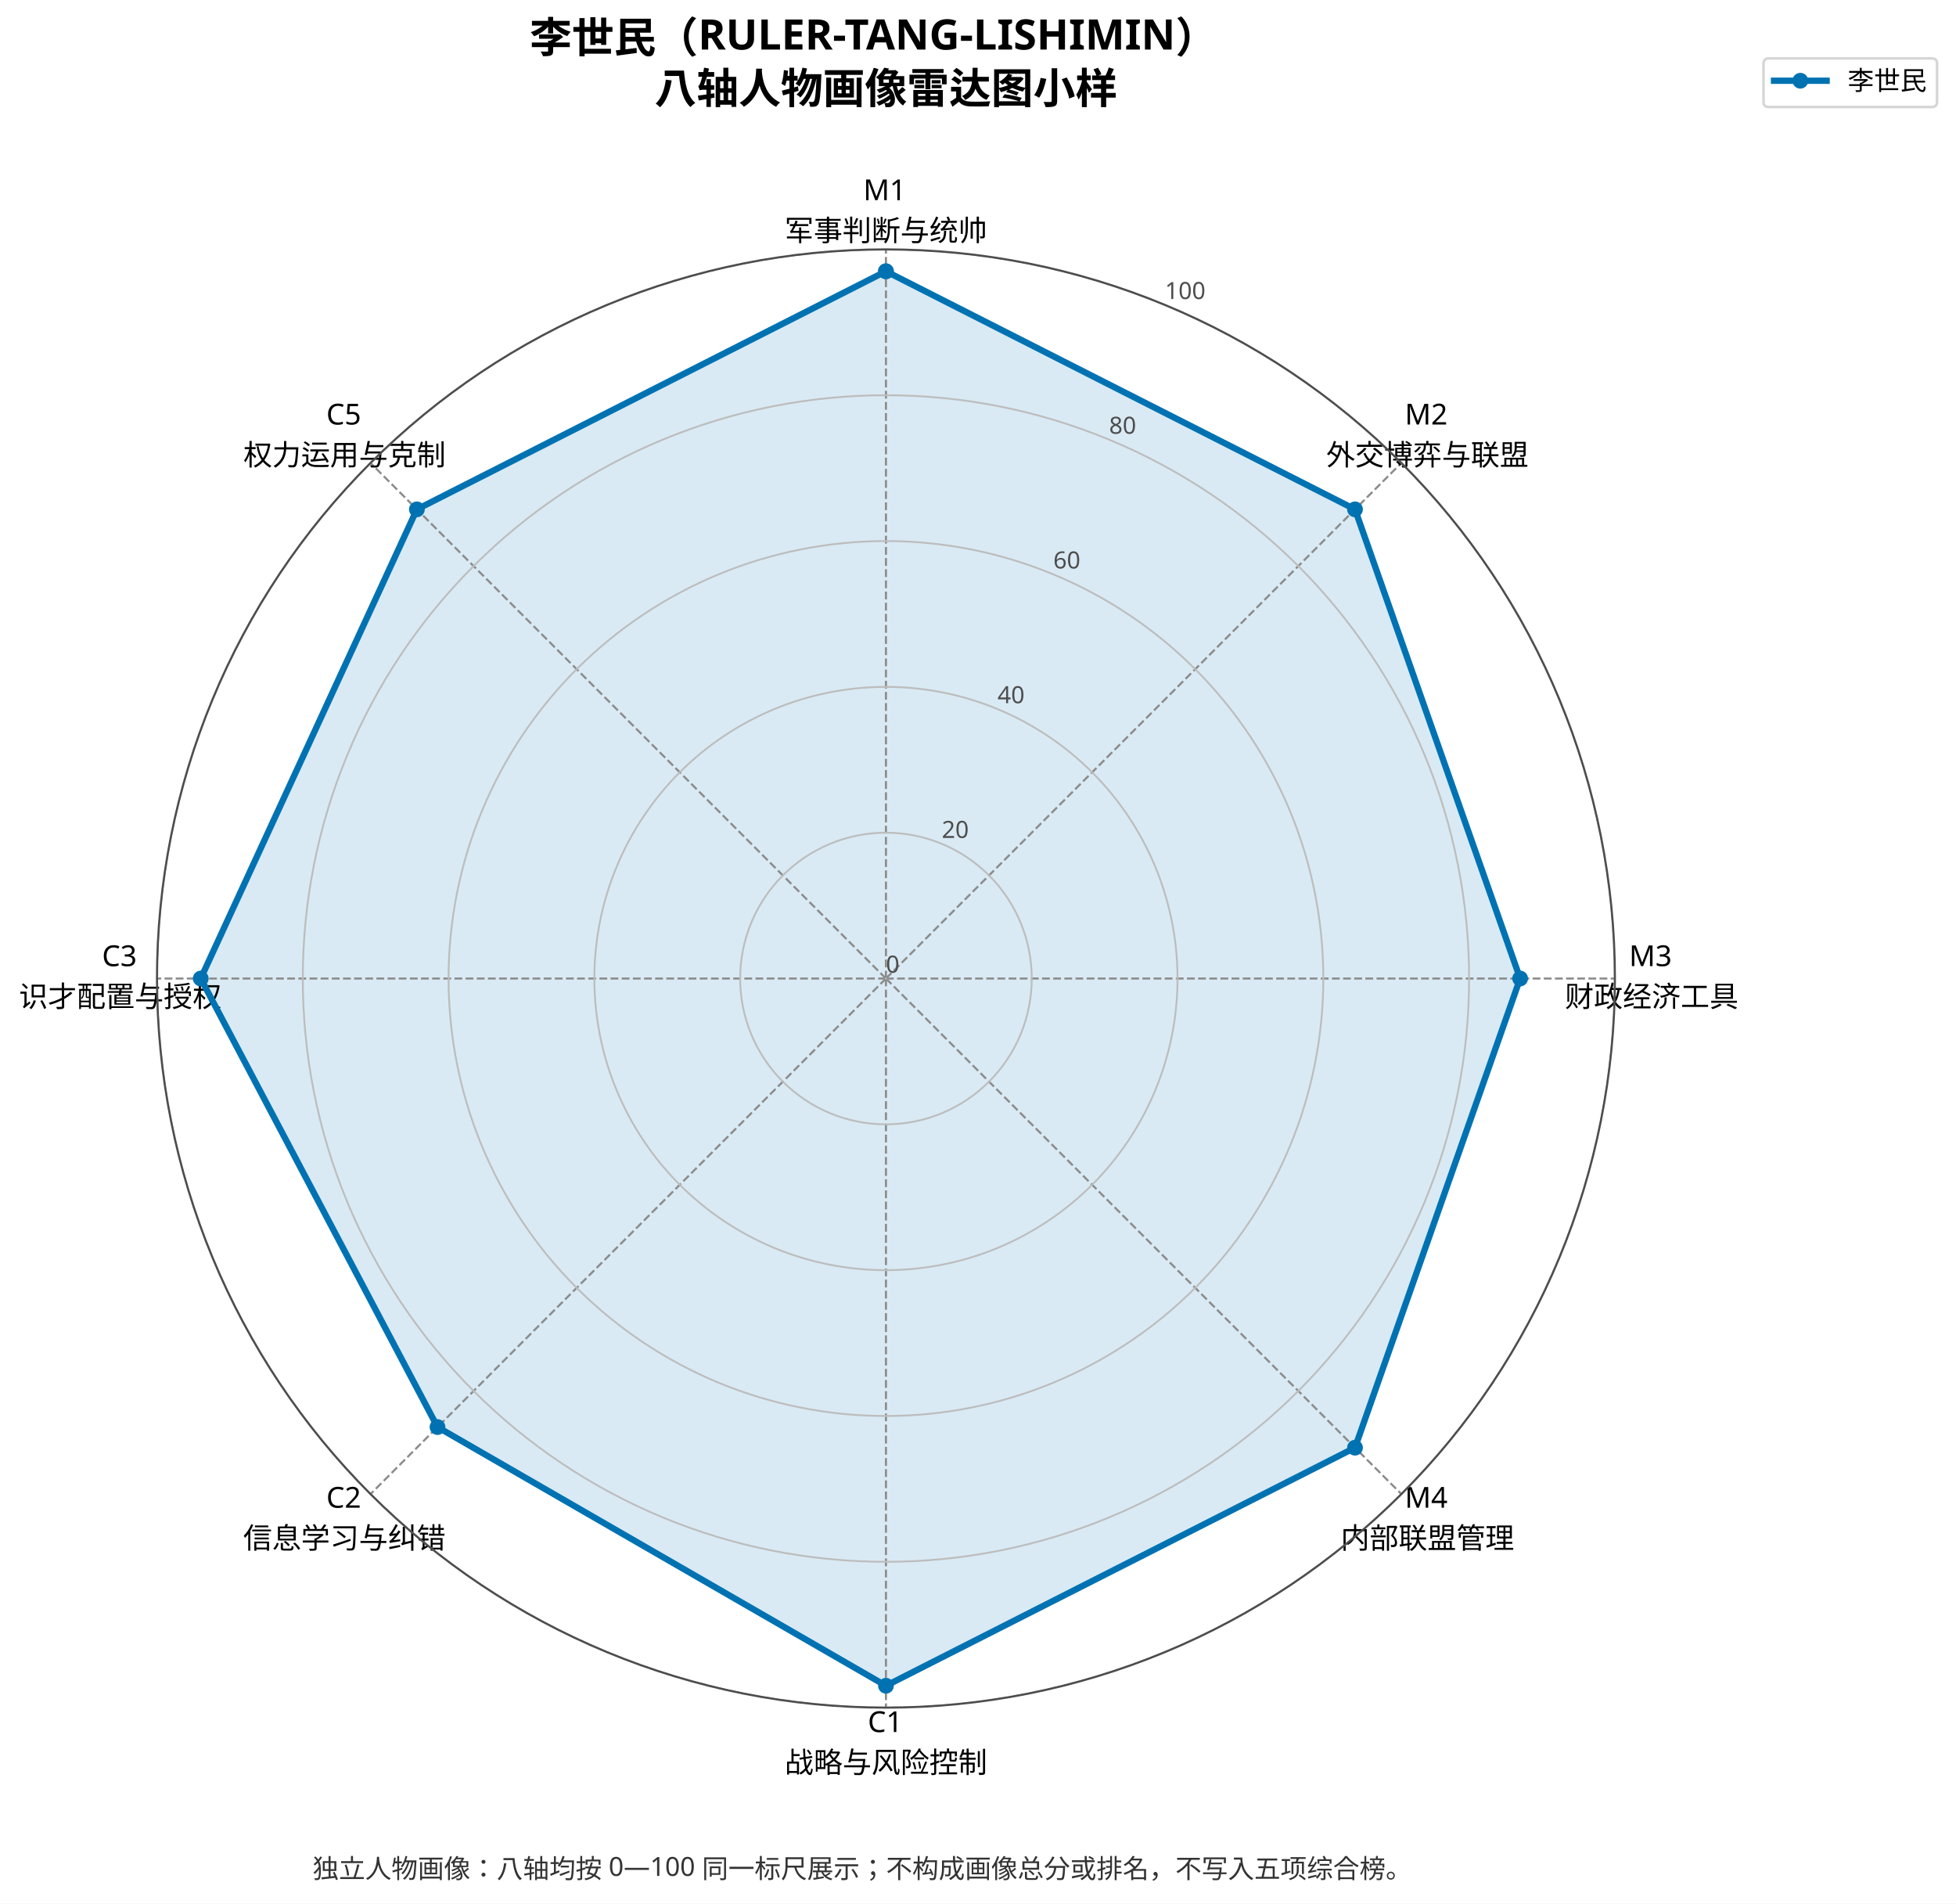
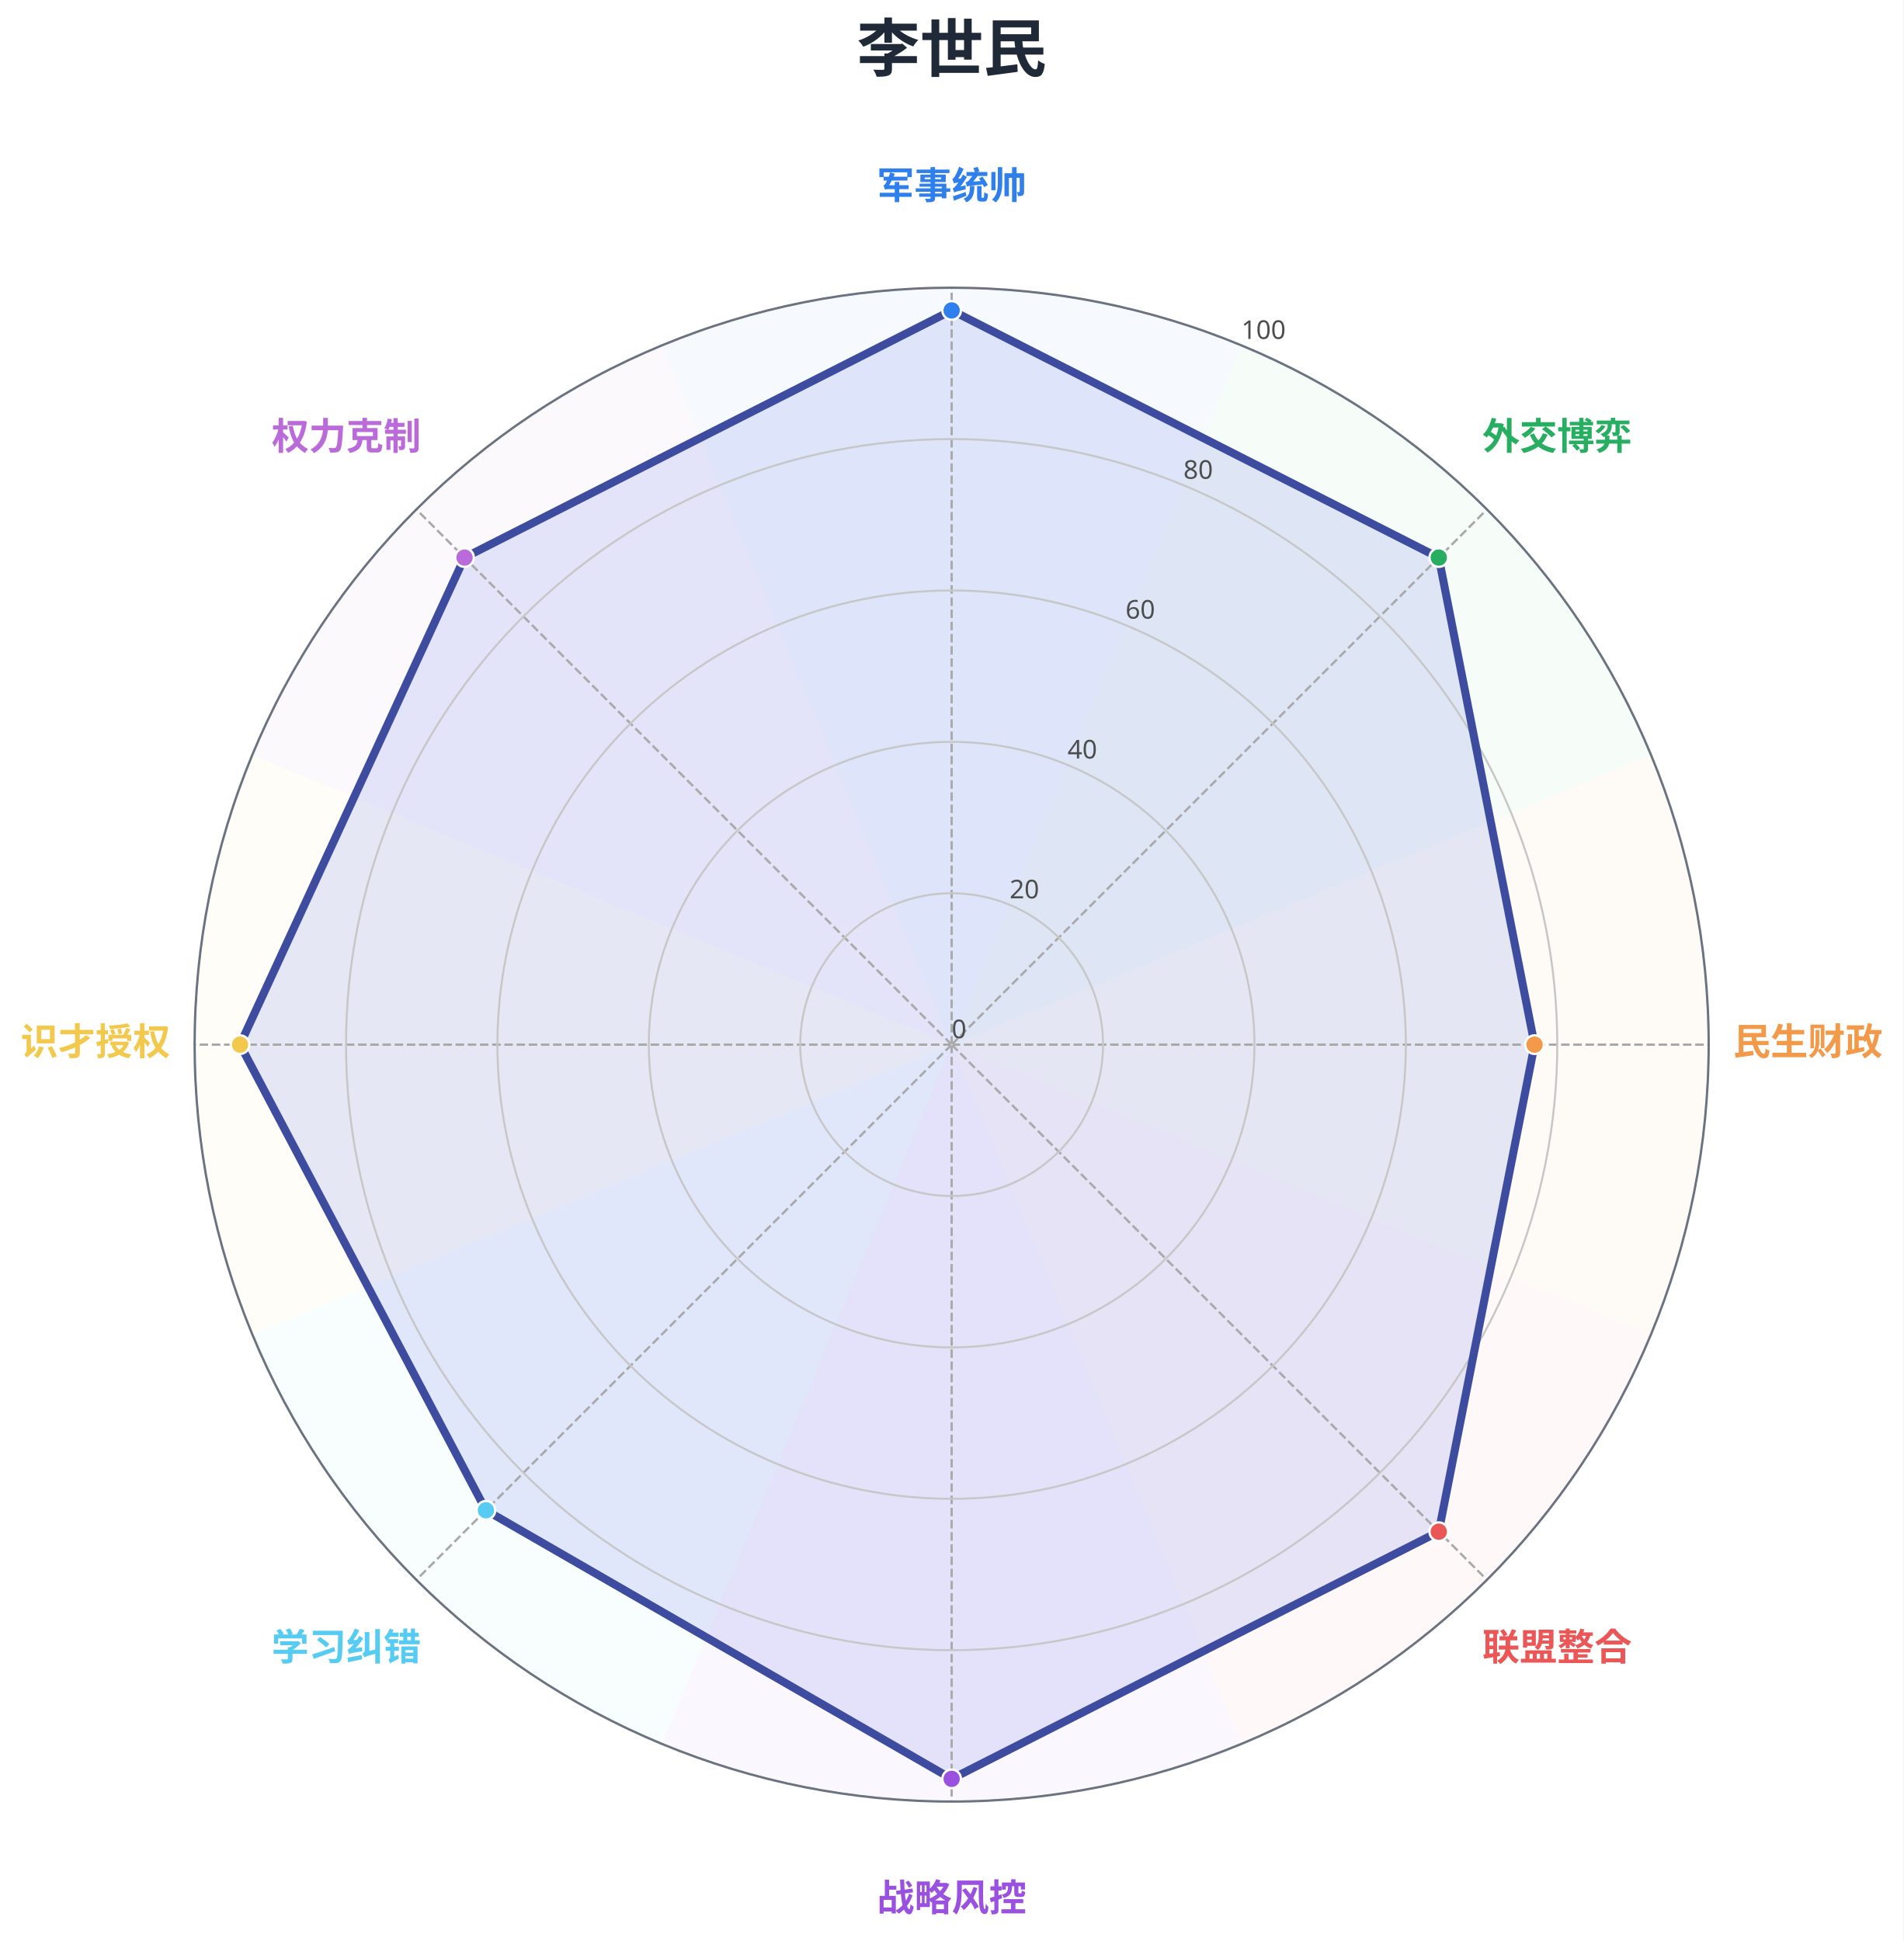
- <svg xmlns="http://www.w3.org/2000/svg" xmlns:xlink="http://www.w3.org/1999/xlink" width="743.812pt" height="723.708pt" viewBox="0 0 743.812 723.708" version="1.1">
+ <svg xmlns="http://www.w3.org/2000/svg" xmlns:xlink="http://www.w3.org/1999/xlink" width="662.08pt" height="675.29pt" viewBox="0 0 662.08 675.29" version="1.1">
  <defs>
    <style type="text/css">*{stroke-linejoin: round; stroke-linecap: butt}</style>
  </defs>
  <g id="figure_1">
    <g id="patch_1">
-       <path d="M 0 723.708  L 743.812 723.708  L 743.812 -0  L 0 -0  z " style="fill: #ffffff" />
+       <path d="M 0 675.29 L 662.08 675.29 L 662.08 -0 L 0 -0 z " style="fill: #ffffff" />
    </g>
    <g id="axes_1">
      <g id="patch_2">
-         <path d="M 614.1 372.022  C 614.1 335.62 606.93 299.572 592.999 265.942  C 579.069 232.311 558.65 201.751 532.91 176.012  C 507.17 150.272 476.611 129.852 442.98 115.922  C 409.349 101.992 373.302 94.822 336.9 94.822  C 300.498 94.822 264.451 101.992 230.82 115.922  C 197.189 129.852 166.63 150.272 140.89 176.012  C 115.15 201.751 94.731 232.311 80.801 265.942  C 66.87 299.572 59.7 335.62 59.7 372.022  C 59.7 408.423 66.87 444.471 80.801 478.101  C 94.731 511.732 115.15 542.292 140.89 568.032  C 166.63 593.771 197.189 614.191 230.82 628.121  C 264.451 642.051 300.498 649.222 336.9 649.222  C 373.302 649.222 409.349 642.051 442.98 628.121  C 476.611 614.191 507.17 593.771 532.91 568.032  C 558.65 542.292 579.069 511.732 592.999 478.101  C 606.93 444.471 614.1 408.423 614.1 372.022  M 336.9 372.022  C 336.9 372.022 336.9 372.022 336.9 372.022  C 336.9 372.022 336.9 372.022 336.9 372.022  C 336.9 372.022 336.9 372.022 336.9 372.022  C 336.9 372.022 336.9 372.022 336.9 372.022  C 336.9 372.022 336.9 372.022 336.9 372.022  C 336.9 372.022 336.9 372.022 336.9 372.022  C 336.9 372.022 336.9 372.022 336.9 372.022  C 336.9 372.022 336.9 372.022 336.9 372.022  C 336.9 372.022 336.9 372.022 336.9 372.022  C 336.9 372.022 336.9 372.022 336.9 372.022  C 336.9 372.022 336.9 372.022 336.9 372.022  C 336.9 372.022 336.9 372.022 336.9 372.022  C 336.9 372.022 336.9 372.022 336.9 372.022  C 336.9 372.022 336.9 372.022 336.9 372.022  C 336.9 372.022 336.9 372.022 336.9 372.022  C 336.9 372.022 336.9 372.022 336.9 372.022  z " style="fill: #ffffff" />
+         <path d="M 594.38 363.438 C 594.38 328.857 587.568 294.611 574.334 262.662 C 561.101 230.713 541.702 201.681 517.25 177.229 C 492.797 152.776 463.765 133.377 431.816 120.144 C 399.867 106.91 365.621 100.098 331.04 100.098 C 296.459 100.098 262.213 106.91 230.264 120.144 C 198.315 133.377 169.283 152.776 144.831 177.229 C 120.378 201.681 100.979 230.713 87.746 262.662 C 74.512 294.611 67.7 328.857 67.7 363.438 C 67.7 398.02 74.512 432.265 87.746 464.214 C 100.979 496.163 120.378 525.195 144.831 549.648 C 169.283 574.1 198.315 593.499 230.264 606.732 C 262.213 619.966 296.459 626.778 331.04 626.778 C 365.621 626.778 399.867 619.966 431.816 606.732 C 463.765 593.499 492.797 574.1 517.25 549.648 C 541.702 525.195 561.101 496.163 574.334 464.214 C 587.568 432.265 594.38 398.02 594.38 363.438 M 331.04 363.438 C 331.04 363.438 331.04 363.438 331.04 363.438 C 331.04 363.438 331.04 363.438 331.04 363.438 C 331.04 363.438 331.04 363.438 331.04 363.438 C 331.04 363.438 331.04 363.438 331.04 363.438 C 331.04 363.438 331.04 363.438 331.04 363.438 C 331.04 363.438 331.04 363.438 331.04 363.438 C 331.04 363.438 331.04 363.438 331.04 363.438 C 331.04 363.438 331.04 363.438 331.04 363.438 C 331.04 363.438 331.04 363.438 331.04 363.438 C 331.04 363.438 331.04 363.438 331.04 363.438 C 331.04 363.438 331.04 363.438 331.04 363.438 C 331.04 363.438 331.04 363.438 331.04 363.438 C 331.04 363.438 331.04 363.438 331.04 363.438 C 331.04 363.438 331.04 363.438 331.04 363.438 C 331.04 363.438 331.04 363.438 331.04 363.438 C 331.04 363.438 331.04 363.438 331.04 363.438 z " style="fill: #ffffff" />
      </g>
      <g id="patch_3">
-         <path d="M 336.9 103.138  L 515.269 193.653  L 578.064 372.022  L 515.269 550.391  L 336.9 640.906  L 166.371 542.55  L 76.332 372.022  L 158.531 193.653  z " clip-path="url(#p7f5263485d)" style="fill: #0072b2; opacity: 0.15; stroke: #0072b2; stroke-linejoin: miter" />
+         <path d="M 331.04 363.438 C 331.04 363.438 331.04 363.438 331.04 363.438 C 331.04 363.438 331.04 363.438 331.04 363.438 L 431.816 120.144 C 399.867 106.91 365.621 100.098 331.04 100.098 C 296.459 100.098 262.213 106.91 230.264 120.144 z " clip-path="url(#pbadf3137ef)" style="fill: #2f80ed; opacity: 0.045" />
+       </g>
+       <g id="patch_4">
+         <path d="M 331.04 363.438 C 331.04 363.438 331.04 363.438 331.04 363.438 C 331.04 363.438 331.04 363.438 331.04 363.438 L 574.334 262.662 C 561.101 230.713 541.702 201.681 517.25 177.229 C 492.797 152.776 463.765 133.377 431.816 120.144 z " clip-path="url(#pbadf3137ef)" style="fill: #27ae60; opacity: 0.045" />
+       </g>
+       <g id="patch_5">
+         <path d="M 331.04 363.438 C 331.04 363.438 331.04 363.438 331.04 363.438 C 331.04 363.438 331.04 363.438 331.04 363.438 L 574.334 464.214 C 587.568 432.265 594.38 398.02 594.38 363.438 C 594.38 328.857 587.568 294.611 574.334 262.662 z " clip-path="url(#pbadf3137ef)" style="fill: #f2994a; opacity: 0.045" />
+       </g>
+       <g id="patch_6">
+         <path d="M 331.04 363.438 C 331.04 363.438 331.04 363.438 331.04 363.438 C 331.04 363.438 331.04 363.438 331.04 363.438 L 431.816 606.732 C 463.765 593.499 492.797 574.1 517.25 549.648 C 541.702 525.195 561.101 496.163 574.334 464.214 z " clip-path="url(#pbadf3137ef)" style="fill: #eb5757; opacity: 0.045" />
+       </g>
+       <g id="patch_7">
+         <path d="M 331.04 363.438 C 331.04 363.438 331.04 363.438 331.04 363.438 C 331.04 363.438 331.04 363.438 331.04 363.438 L 230.264 606.732 C 262.213 619.966 296.459 626.778 331.04 626.778 C 365.621 626.778 399.867 619.966 431.816 606.732 z " clip-path="url(#pbadf3137ef)" style="fill: #9b51e0; opacity: 0.045" />
+       </g>
+       <g id="patch_8">
+         <path d="M 331.04 363.438 C 331.04 363.438 331.04 363.438 331.04 363.438 C 331.04 363.438 331.04 363.438 331.04 363.438 L 87.746 464.214 C 100.979 496.163 120.378 525.195 144.831 549.648 C 169.283 574.1 198.315 593.499 230.264 606.732 z " clip-path="url(#pbadf3137ef)" style="fill: #56ccf2; opacity: 0.045" />
+       </g>
+       <g id="patch_9">
+         <path d="M 331.04 363.438 C 331.04 363.438 331.04 363.438 331.04 363.438 C 331.04 363.438 331.04 363.438 331.04 363.438 L 87.746 262.662 C 74.512 294.611 67.7 328.857 67.7 363.438 C 67.7 398.02 74.512 432.265 87.746 464.214 z " clip-path="url(#pbadf3137ef)" style="fill: #f2c94c; opacity: 0.045" />
+       </g>
+       <g id="patch_10">
+         <path d="M 331.04 363.438 C 331.04 363.438 331.04 363.438 331.04 363.438 C 331.04 363.438 331.04 363.438 331.04 363.438 L 230.264 120.144 C 198.315 133.377 169.283 152.776 144.831 177.229 C 120.378 201.681 100.979 230.713 87.746 262.662 z " clip-path="url(#pbadf3137ef)" style="fill: #bb6bd9; opacity: 0.045" />
+       </g>
+       <g id="patch_11">
+         <path d="M 331.04 107.998 L 500.491 193.987 L 533.812 363.438 L 500.491 532.889 L 331.04 618.878 L 169.038 525.44 L 83.5 363.438 L 161.589 193.987 z " clip-path="url(#pbadf3137ef)" style="fill: #5e72e4; opacity: 0.16; stroke: #5e72e4; stroke-linejoin: miter" />
      </g>
      <g id="matplotlib.axis_1">
        <g id="xtick_1">
          <g id="line2d_1">
-             <path d="M 336.9 372.022  L 336.9 94.822  " clip-path="url(#p7f5263485d)" style="fill: none; stroke-dasharray: 2.96,1.28; stroke-dashoffset: 0; stroke: #8c8c8c; stroke-width: 0.8" />
+             <path d="M 331.04 363.438 L 331.04 100.098 " clip-path="url(#pbadf3137ef)" style="fill: none; stroke-dasharray: 2.96,1.28; stroke-dashoffset: 0; stroke: #a9a9a9; stroke-width: 0.8" />
          </g>
          <g id="text_1">
-             <text style="font-size: 11px; font-family: 'Microsoft YaHei'" transform="translate(328.3011 76.10863)">M1</text>
-             <text style="font-size: 11px; font-family: 'Microsoft YaHei'" transform="translate(298.4 91.59319)">军事判断与统帅</text>
+             <text style="font-weight: 600; font-size: 13px; font-family: 'Microsoft YaHei'; text-anchor: middle; fill: #2f80ed" x="331.04" y="69.178" transform="rotate(-0 331.04 69.17812)">军事统帅</text>
          </g>
        </g>
        <g id="xtick_2">
          <g id="line2d_2">
-             <path d="M 336.9 372.022  L 532.91 176.012  " clip-path="url(#p7f5263485d)" style="fill: none; stroke-dasharray: 2.96,1.28; stroke-dashoffset: 0; stroke: #8c8c8c; stroke-width: 0.8" />
+             <path d="M 331.04 363.438 L 517.25 177.229 " clip-path="url(#pbadf3137ef)" style="fill: none; stroke-dasharray: 2.96,1.28; stroke-dashoffset: 0; stroke: #a9a9a9; stroke-width: 0.8" />
          </g>
          <g id="text_2">
-             <text style="font-size: 11px; font-family: 'Microsoft YaHei'" transform="translate(534.2106 161.3991)">M2</text>
-             <text style="font-size: 11px; font-family: 'Microsoft YaHei'" transform="translate(504.3095 176.8837)">外交博弈与联盟</text>
+             <text style="font-weight: 600; font-size: 13px; font-family: 'Microsoft YaHei'; text-anchor: middle; fill: #27ae60" x="541.645" y="156.413" transform="rotate(-0 541.6447 156.4134)">外交博弈</text>
          </g>
        </g>
        <g id="xtick_3">
          <g id="line2d_3">
-             <path d="M 336.9 372.022  L 614.1 372.022  " clip-path="url(#p7f5263485d)" style="fill: none; stroke-dasharray: 2.96,1.28; stroke-dashoffset: 0; stroke: #8c8c8c; stroke-width: 0.8" />
+             <path d="M 331.04 363.438 L 594.38 363.438 " clip-path="url(#pbadf3137ef)" style="fill: none; stroke-dasharray: 2.96,1.28; stroke-dashoffset: 0; stroke: #a9a9a9; stroke-width: 0.8" />
          </g>
          <g id="text_3">
-             <text style="font-size: 11px; font-family: 'Microsoft YaHei'" transform="translate(619.5011 367.3086)">M3</text>
-             <text style="font-size: 11px; font-family: 'Microsoft YaHei'" transform="translate(595.1 382.7932)">财政经济工具</text>
+             <text style="font-weight: 600; font-size: 13px; font-family: 'Microsoft YaHei'; text-anchor: middle; fill: #f2994a" x="628.88" y="367.018" transform="rotate(-0 628.88 367.0181)">民生财政</text>
          </g>
        </g>
        <g id="xtick_4">
          <g id="line2d_4">
-             <path d="M 336.9 372.022  L 532.91 568.032  " clip-path="url(#p7f5263485d)" style="fill: none; stroke-dasharray: 2.96,1.28; stroke-dashoffset: 0; stroke: #8c8c8c; stroke-width: 0.8" />
+             <path d="M 331.04 363.438 L 517.25 549.648 " clip-path="url(#pbadf3137ef)" style="fill: none; stroke-dasharray: 2.96,1.28; stroke-dashoffset: 0; stroke: #a9a9a9; stroke-width: 0.8" />
          </g>
          <g id="text_4">
-             <text style="font-size: 11px; font-family: 'Microsoft YaHei'" transform="translate(534.2106 573.2181)">M4</text>
-             <text style="font-size: 11px; font-family: 'Microsoft YaHei'" transform="translate(509.8095 588.7027)">内部联盟管理</text>
+             <text style="font-weight: 600; font-size: 13px; font-family: 'Microsoft YaHei'; text-anchor: middle; fill: #eb5757" x="541.645" y="577.623" transform="rotate(-0 541.6447 577.6228)">联盟整合</text>
          </g>
        </g>
        <g id="xtick_5">
          <g id="line2d_5">
-             <path d="M 336.9 372.022  L 336.9 649.222  " clip-path="url(#p7f5263485d)" style="fill: none; stroke-dasharray: 2.96,1.28; stroke-dashoffset: 0; stroke: #8c8c8c; stroke-width: 0.8" />
+             <path d="M 331.04 363.438 L 331.04 626.778 " clip-path="url(#pbadf3137ef)" style="fill: none; stroke-dasharray: 2.96,1.28; stroke-dashoffset: 0; stroke: #a9a9a9; stroke-width: 0.8" />
          </g>
          <g id="text_5">
-             <text style="font-size: 11px; font-family: 'Microsoft YaHei'" transform="translate(329.9958 658.5086)">C1</text>
-             <text style="font-size: 11px; font-family: 'Microsoft YaHei'" transform="translate(298.4 673.9932)">战略与风险控制</text>
+             <text style="font-weight: 600; font-size: 13px; font-family: 'Microsoft YaHei'; text-anchor: middle; fill: #9b51e0" x="331.04" y="664.858" transform="rotate(-0 331.04 664.8581)">战略风控</text>
          </g>
        </g>
        <g id="xtick_6">
          <g id="line2d_6">
-             <path d="M 336.9 372.022  L 140.89 568.032  " clip-path="url(#p7f5263485d)" style="fill: none; stroke-dasharray: 2.96,1.28; stroke-dashoffset: 0; stroke: #8c8c8c; stroke-width: 0.8" />
+             <path d="M 331.04 363.438 L 144.831 549.648 " clip-path="url(#pbadf3137ef)" style="fill: none; stroke-dasharray: 2.96,1.28; stroke-dashoffset: 0; stroke: #a9a9a9; stroke-width: 0.8" />
          </g>
          <g id="text_6">
-             <text style="font-size: 11px; font-family: 'Microsoft YaHei'" transform="translate(124.0863 573.2181)">C2</text>
-             <text style="font-size: 11px; font-family: 'Microsoft YaHei'" transform="translate(92.4905 588.7027)">信息学习与纠错</text>
+             <text style="font-weight: 600; font-size: 13px; font-family: 'Microsoft YaHei'; text-anchor: middle; fill: #56ccf2" x="120.435" y="577.623" transform="rotate(-0 120.4353 577.6228)">学习纠错</text>
          </g>
        </g>
        <g id="xtick_7">
          <g id="line2d_7">
-             <path d="M 336.9 372.022  L 59.7 372.022  " clip-path="url(#p7f5263485d)" style="fill: none; stroke-dasharray: 2.96,1.28; stroke-dashoffset: 0; stroke: #8c8c8c; stroke-width: 0.8" />
+             <path d="M 331.04 363.438 L 67.7 363.438 " clip-path="url(#pbadf3137ef)" style="fill: none; stroke-dasharray: 2.96,1.28; stroke-dashoffset: 0; stroke: #a9a9a9; stroke-width: 0.8" />
          </g>
          <g id="text_7">
-             <text style="font-size: 11px; font-family: 'Microsoft YaHei'" transform="translate(38.79578 367.3086)">C3</text>
-             <text style="font-size: 11px; font-family: 'Microsoft YaHei'" transform="translate(7.2 382.7932)">识才配置与授权</text>
+             <text style="font-weight: 600; font-size: 13px; font-family: 'Microsoft YaHei'; text-anchor: middle; fill: #f2c94c" x="33.2" y="367.018" transform="rotate(-0 33.2 367.0181)">识才授权</text>
          </g>
        </g>
        <g id="xtick_8">
          <g id="line2d_8">
-             <path d="M 336.9 372.022  L 140.89 176.012  " clip-path="url(#p7f5263485d)" style="fill: none; stroke-dasharray: 2.96,1.28; stroke-dashoffset: 0; stroke: #8c8c8c; stroke-width: 0.8" />
+             <path d="M 331.04 363.438 L 144.831 177.229 " clip-path="url(#pbadf3137ef)" style="fill: none; stroke-dasharray: 2.96,1.28; stroke-dashoffset: 0; stroke: #a9a9a9; stroke-width: 0.8" />
          </g>
          <g id="text_8">
-             <text style="font-size: 11px; font-family: 'Microsoft YaHei'" transform="translate(124.0863 161.3991)">C5</text>
-             <text style="font-size: 11px; font-family: 'Microsoft YaHei'" transform="translate(92.4905 176.8837)">权力运用与克制</text>
+             <text style="font-weight: 600; font-size: 13px; font-family: 'Microsoft YaHei'; text-anchor: middle; fill: #bb6bd9" x="120.435" y="156.413" transform="rotate(-0 120.4353 156.4134)">权力克制</text>
          </g>
        </g>
      </g>
      <g id="matplotlib.axis_2">
        <g id="ytick_1">
          <g id="line2d_9">
-             <path d="M 336.9 372.022  C 336.9 372.022 336.9 372.022 336.9 372.022  C 336.9 372.022 336.9 372.022 336.9 372.022  C 336.9 372.022 336.9 372.022 336.9 372.022  C 336.9 372.022 336.9 372.022 336.9 372.022  C 336.9 372.022 336.9 372.022 336.9 372.022  C 336.9 372.022 336.9 372.022 336.9 372.022  C 336.9 372.022 336.9 372.022 336.9 372.022  C 336.9 372.022 336.9 372.022 336.9 372.022  C 336.9 372.022 336.9 372.022 336.9 372.022  C 336.9 372.022 336.9 372.022 336.9 372.022  C 336.9 372.022 336.9 372.022 336.9 372.022  C 336.9 372.022 336.9 372.022 336.9 372.022  C 336.9 372.022 336.9 372.022 336.9 372.022  C 336.9 372.022 336.9 372.022 336.9 372.022  C 336.9 372.022 336.9 372.022 336.9 372.022  C 336.9 372.022 336.9 372.022 336.9 372.022  " clip-path="url(#p7f5263485d)" style="fill: none; stroke: #bdbdbd; stroke-width: 0.7; stroke-linecap: square" />
+             <path d="M 331.04 363.438 C 331.04 363.438 331.04 363.438 331.04 363.438 C 331.04 363.438 331.04 363.438 331.04 363.438 C 331.04 363.438 331.04 363.438 331.04 363.438 C 331.04 363.438 331.04 363.438 331.04 363.438 C 331.04 363.438 331.04 363.438 331.04 363.438 C 331.04 363.438 331.04 363.438 331.04 363.438 C 331.04 363.438 331.04 363.438 331.04 363.438 C 331.04 363.438 331.04 363.438 331.04 363.438 C 331.04 363.438 331.04 363.438 331.04 363.438 C 331.04 363.438 331.04 363.438 331.04 363.438 C 331.04 363.438 331.04 363.438 331.04 363.438 C 331.04 363.438 331.04 363.438 331.04 363.438 C 331.04 363.438 331.04 363.438 331.04 363.438 C 331.04 363.438 331.04 363.438 331.04 363.438 C 331.04 363.438 331.04 363.438 331.04 363.438 C 331.04 363.438 331.04 363.438 331.04 363.438 " clip-path="url(#pbadf3137ef)" style="fill: none; stroke: #c7c7c7; stroke-width: 0.7; stroke-linecap: square" />
          </g>
          <g id="text_9">
-             <text style="font-size: 9px; font-family: 'Microsoft YaHei'; text-anchor: start; fill: #4d4d4d" x="336.9" y="369.784" transform="rotate(-0 336.9 369.7843)">0</text>
+             <text style="font-size: 9px; font-family: 'Microsoft YaHei'; text-anchor: start; fill: #4d4d4d" x="331.04" y="361.201" transform="rotate(-0 331.04 361.2007)">0</text>
          </g>
        </g>
        <g id="ytick_2">
          <g id="line2d_10">
-             <path d="M 336.9 316.582  C 344.18 316.582 351.39 318.016 358.116 320.802  C 364.842 323.588 370.954 327.672 376.102 332.82  C 381.25 337.968 385.334 344.08 388.12 350.806  C 390.906 357.532 392.34 364.741 392.34 372.022  C 392.34 379.302 390.906 386.511 388.12 393.238  C 385.334 399.964 381.25 406.076 376.102 411.224  C 370.954 416.372 364.842 420.455 358.116 423.241  C 351.39 426.028 344.18 427.462 336.9 427.462  C 329.62 427.462 322.41 426.028 315.684 423.241  C 308.958 420.455 302.846 416.372 297.698 411.224  C 292.55 406.076 288.466 399.964 285.68 393.238  C 282.894 386.511 281.46 379.302 281.46 372.022  C 281.46 364.741 282.894 357.532 285.68 350.806  C 288.466 344.08 292.55 337.968 297.698 332.82  C 302.846 327.672 308.958 323.588 315.684 320.802  C 322.41 318.016 329.62 316.582 336.9 316.582  " clip-path="url(#p7f5263485d)" style="fill: none; stroke: #bdbdbd; stroke-width: 0.7; stroke-linecap: square" />
+             <path d="M 331.04 310.77 C 337.956 310.77 344.805 312.132 351.195 314.779 C 357.585 317.426 363.391 321.306 368.282 326.196 C 373.172 331.087 377.052 336.893 379.699 343.283 C 382.346 349.673 383.708 356.522 383.708 363.438 C 383.708 370.354 382.346 377.203 379.699 383.593 C 377.052 389.983 373.172 395.789 368.282 400.68 C 363.391 405.571 357.585 409.45 351.195 412.097 C 344.805 414.744 337.956 416.106 331.04 416.106 C 324.124 416.106 317.275 414.744 310.885 412.097 C 304.495 409.45 298.689 405.571 293.798 400.68 C 288.908 395.789 285.028 389.983 282.381 383.593 C 279.734 377.203 278.372 370.354 278.372 363.438 C 278.372 356.522 279.734 349.673 282.381 343.283 C 285.028 336.893 288.908 331.087 293.798 326.196 C 298.689 321.306 304.495 317.426 310.885 314.779 C 317.275 312.132 324.124 310.77 331.04 310.77 " clip-path="url(#pbadf3137ef)" style="fill: none; stroke: #c7c7c7; stroke-width: 0.7; stroke-linecap: square" />
          </g>
          <g id="text_10">
-             <text style="font-size: 9px; font-family: 'Microsoft YaHei'; text-anchor: start; fill: #4d4d4d" x="358.116" y="318.564" transform="rotate(-0 358.116 318.5644)">20</text>
+             <text style="font-size: 9px; font-family: 'Microsoft YaHei'; text-anchor: start; fill: #4d4d4d" x="351.195" y="312.542" transform="rotate(-0 351.1952 312.5418)">20</text>
          </g>
        </g>
        <g id="ytick_3">
          <g id="line2d_11">
-             <path d="M 336.9 261.142  C 351.461 261.142 365.88 264.01 379.332 269.582  C 392.784 275.154 405.008 283.322 415.304 293.618  C 425.6 303.914 433.768 316.137 439.34 329.59  C 444.912 343.042 447.78 357.461 447.78 372.022  C 447.78 386.582 444.912 401.001 439.34 414.454  C 433.768 427.906 425.6 440.13 415.304 450.426  C 405.008 460.722 392.784 468.889 379.332 474.461  C 365.88 480.033 351.461 482.902 336.9 482.902  C 322.339 482.902 307.92 480.033 294.468 474.461  C 281.016 468.889 268.792 460.722 258.496 450.426  C 248.2 440.13 240.032 427.906 234.46 414.454  C 228.888 401.001 226.02 386.582 226.02 372.022  C 226.02 357.461 228.888 343.042 234.46 329.59  C 240.032 316.137 248.2 303.914 258.496 293.618  C 268.792 283.322 281.016 275.154 294.468 269.582  C 307.92 264.01 322.339 261.142 336.9 261.142  " clip-path="url(#p7f5263485d)" style="fill: none; stroke: #bdbdbd; stroke-width: 0.7; stroke-linecap: square" />
+             <path d="M 331.04 258.102 C 344.873 258.102 358.571 260.827 371.35 266.12 C 384.13 271.414 395.743 279.173 405.524 288.954 C 415.305 298.735 423.064 310.348 428.358 323.128 C 433.651 335.907 436.376 349.605 436.376 363.438 C 436.376 377.271 433.651 390.969 428.358 403.748 C 423.064 416.528 415.305 428.141 405.524 437.922 C 395.743 447.703 384.13 455.462 371.35 460.756 C 358.571 466.049 344.873 468.774 331.04 468.774 C 317.207 468.774 303.509 466.049 290.73 460.756 C 277.95 455.462 266.337 447.703 256.556 437.922 C 246.775 428.141 239.016 416.528 233.722 403.748 C 228.429 390.969 225.704 377.271 225.704 363.438 C 225.704 349.605 228.429 335.907 233.722 323.128 C 239.016 310.348 246.775 298.735 256.556 288.954 C 266.337 279.173 277.95 271.414 290.73 266.12 C 303.509 260.827 317.207 258.102 331.04 258.102 " clip-path="url(#pbadf3137ef)" style="fill: none; stroke: #c7c7c7; stroke-width: 0.7; stroke-linecap: square" />
          </g>
          <g id="text_11">
-             <text style="font-size: 9px; font-family: 'Microsoft YaHei'; text-anchor: start; fill: #4d4d4d" x="379.332" y="267.345" transform="rotate(-0 379.3319 267.3445)">40</text>
+             <text style="font-size: 9px; font-family: 'Microsoft YaHei'; text-anchor: start; fill: #4d4d4d" x="371.35" y="263.883" transform="rotate(-0 371.3503 263.8829)">40</text>
          </g>
        </g>
        <g id="ytick_4">
          <g id="line2d_12">
-             <path d="M 336.9 205.702  C 358.741 205.702 380.37 210.004 400.548 218.362  C 420.726 226.72 439.062 238.972 454.506 254.416  C 469.95 269.859 482.201 288.195 490.56 308.374  C 498.918 328.552 503.22 350.181 503.22 372.022  C 503.22 393.863 498.918 415.491 490.56 435.67  C 482.201 455.848 469.95 474.184 454.506 489.628  C 439.062 505.071 420.726 517.323 400.548 525.681  C 380.37 534.039 358.741 538.342 336.9 538.342  C 315.059 538.342 293.43 534.039 273.252 525.681  C 253.074 517.323 234.738 505.071 219.294 489.628  C 203.85 474.184 191.599 455.848 183.24 435.67  C 174.882 415.491 170.58 393.863 170.58 372.022  C 170.58 350.181 174.882 328.552 183.24 308.374  C 191.599 288.195 203.85 269.859 219.294 254.416  C 234.738 238.972 253.074 226.72 273.252 218.362  C 293.43 210.004 315.059 205.702 336.9 205.702  " clip-path="url(#p7f5263485d)" style="fill: none; stroke: #bdbdbd; stroke-width: 0.7; stroke-linecap: square" />
+             <path d="M 331.04 205.434 C 351.789 205.434 372.336 209.521 391.506 217.461 C 410.675 225.402 428.094 237.041 442.766 251.712 C 457.437 266.384 469.076 283.803 477.017 302.973 C 484.957 322.142 489.044 342.689 489.044 363.438 C 489.044 384.187 484.957 404.734 477.017 423.904 C 469.076 443.073 457.437 460.492 442.766 475.164 C 428.094 489.835 410.675 501.474 391.506 509.415 C 372.336 517.355 351.789 521.442 331.04 521.442 C 310.291 521.442 289.744 517.355 270.574 509.415 C 251.405 501.474 233.986 489.835 219.314 475.164 C 204.643 460.492 193.004 443.073 185.063 423.904 C 177.123 404.734 173.036 384.187 173.036 363.438 C 173.036 342.689 177.123 322.142 185.063 302.973 C 193.004 283.803 204.643 266.384 219.314 251.712 C 233.986 237.041 251.405 225.402 270.574 217.461 C 289.744 209.521 310.291 205.434 331.04 205.434 " clip-path="url(#pbadf3137ef)" style="fill: none; stroke: #c7c7c7; stroke-width: 0.7; stroke-linecap: square" />
          </g>
          <g id="text_12">
-             <text style="font-size: 9px; font-family: 'Microsoft YaHei'; text-anchor: start; fill: #4d4d4d" x="400.548" y="216.125" transform="rotate(-0 400.5479 216.1246)">60</text>
+             <text style="font-size: 9px; font-family: 'Microsoft YaHei'; text-anchor: start; fill: #4d4d4d" x="391.506" y="215.224" transform="rotate(-0 391.5055 215.224)">60</text>
          </g>
        </g>
        <g id="ytick_5">
          <g id="line2d_13">
-             <path d="M 336.9 150.262  C 366.021 150.262 394.859 155.998 421.764 167.142  C 448.668 178.286 473.116 194.622 493.708 215.214  C 514.3 235.805 530.635 260.253 541.78 287.158  C 552.924 314.062 558.66 342.9 558.66 372.022  C 558.66 401.143 552.924 429.981 541.78 456.885  C 530.635 483.79 514.3 508.238 493.708 528.83  C 473.116 549.421 448.668 565.757 421.764 576.901  C 394.859 588.045 366.021 593.782 336.9 593.782  C 307.779 593.782 278.941 588.045 252.036 576.901  C 225.132 565.757 200.684 549.421 180.092 528.83  C 159.5 508.238 143.165 483.79 132.02 456.885  C 120.876 429.981 115.14 401.143 115.14 372.022  C 115.14 342.9 120.876 314.062 132.02 287.158  C 143.165 260.253 159.5 235.805 180.092 215.214  C 200.684 194.622 225.132 178.286 252.036 167.142  C 278.941 155.998 307.779 150.262 336.9 150.262  " clip-path="url(#p7f5263485d)" style="fill: none; stroke: #bdbdbd; stroke-width: 0.7; stroke-linecap: square" />
+             <path d="M 331.04 152.766 C 358.705 152.766 386.101 158.215 411.661 168.802 C 437.22 179.39 460.445 194.908 480.008 214.47 C 499.57 234.033 515.089 257.258 525.676 282.817 C 536.263 308.377 541.712 335.773 541.712 363.438 C 541.712 391.103 536.263 418.499 525.676 444.059 C 515.089 469.618 499.57 492.843 480.008 512.406 C 460.445 531.968 437.22 547.487 411.661 558.074 C 386.101 568.661 358.705 574.11 331.04 574.11 C 303.375 574.11 275.979 568.661 250.419 558.074 C 224.86 547.487 201.635 531.968 182.072 512.406 C 162.51 492.843 146.991 469.618 136.404 444.059 C 125.817 418.499 120.368 391.103 120.368 363.438 C 120.368 335.773 125.817 308.377 136.404 282.817 C 146.991 257.258 162.51 234.033 182.072 214.47 C 201.635 194.908 224.86 179.39 250.419 168.802 C 275.979 158.215 303.375 152.766 331.04 152.766 " clip-path="url(#pbadf3137ef)" style="fill: none; stroke: #c7c7c7; stroke-width: 0.7; stroke-linecap: square" />
          </g>
          <g id="text_13">
-             <text style="font-size: 9px; font-family: 'Microsoft YaHei'; text-anchor: start; fill: #4d4d4d" x="421.764" y="164.905" transform="rotate(-0 421.7639 164.9047)">80</text>
+             <text style="font-size: 9px; font-family: 'Microsoft YaHei'; text-anchor: start; fill: #4d4d4d" x="411.661" y="166.565" transform="rotate(-0 411.6607 166.5652)">80</text>
          </g>
        </g>
        <g id="ytick_6">
          <g id="line2d_14">
-             <path d="M 336.9 94.822  C 373.302 94.822 409.349 101.992 442.98 115.922  C 476.611 129.852 507.17 150.272 532.91 176.012  C 558.65 201.751 579.069 232.311 592.999 265.942  C 606.93 299.572 614.1 335.62 614.1 372.022  C 614.1 408.423 606.93 444.471 592.999 478.101  C 579.069 511.732 558.65 542.292 532.91 568.032  C 507.17 593.771 476.611 614.191 442.98 628.121  C 409.349 642.051 373.302 649.222 336.9 649.222  C 300.498 649.222 264.451 642.051 230.82 628.121  C 197.189 614.191 166.63 593.771 140.89 568.032  C 115.15 542.292 94.731 511.732 80.801 478.101  C 66.87 444.471 59.7 408.423 59.7 372.022  C 59.7 335.62 66.87 299.572 80.801 265.942  C 94.731 232.311 115.15 201.751 140.89 176.012  C 166.63 150.272 197.189 129.852 230.82 115.922  C 264.451 101.992 300.498 94.822 336.9 94.822  " clip-path="url(#p7f5263485d)" style="fill: none; stroke: #bdbdbd; stroke-width: 0.7; stroke-linecap: square" />
+             <path d="M 331.04 100.098 C 365.621 100.098 399.867 106.91 431.816 120.144 C 463.765 133.377 492.797 152.776 517.25 177.229 C 541.702 201.681 561.101 230.713 574.334 262.662 C 587.568 294.611 594.38 328.857 594.38 363.438 C 594.38 398.02 587.568 432.265 574.334 464.214 C 561.101 496.163 541.702 525.195 517.25 549.648 C 492.797 574.1 463.765 593.499 431.816 606.732 C 399.867 619.966 365.621 626.778 331.04 626.778 C 296.459 626.778 262.213 619.966 230.264 606.732 C 198.315 593.499 169.283 574.1 144.831 549.648 C 120.378 525.195 100.979 496.163 87.746 464.214 C 74.512 432.265 67.7 398.02 67.7 363.438 C 67.7 328.857 74.512 294.611 87.746 262.662 C 100.979 230.713 120.378 201.681 144.831 177.229 C 169.283 152.776 198.315 133.377 230.264 120.144 C 262.213 106.91 296.459 100.098 331.04 100.098 " clip-path="url(#pbadf3137ef)" style="fill: none; stroke: #c7c7c7; stroke-width: 0.7; stroke-linecap: square" />
          </g>
          <g id="text_14">
-             <text style="font-size: 9px; font-family: 'Microsoft YaHei'; text-anchor: start; fill: #4d4d4d" x="442.98" y="113.685" transform="rotate(-0 442.9798 113.6849)">100</text>
+             <text style="font-size: 9px; font-family: 'Microsoft YaHei'; text-anchor: start; fill: #4d4d4d" x="431.816" y="117.906" transform="rotate(-0 431.8159 117.9063)">100</text>
          </g>
        </g>
      </g>
      <g id="line2d_15">
-         <path d="M 336.9 103.138  L 515.269 193.653  L 578.064 372.022  L 515.269 550.391  L 336.9 640.906  L 166.371 542.55  L 76.332 372.022  L 158.531 193.653  L 336.9 103.138  " clip-path="url(#p7f5263485d)" style="fill: none; stroke: #0072b2; stroke-width: 2.4; stroke-linecap: square" />
+         <path d="M 331.04 107.998 L 500.491 193.987 L 533.812 363.438 L 500.491 532.889 L 331.04 618.878 L 169.038 525.44 L 83.5 363.438 L 161.589 193.987 L 331.04 107.998 " clip-path="url(#pbadf3137ef)" style="fill: none; stroke: #3d4c9e; stroke-width: 2.8; stroke-linecap: square" />
        <defs>
-           <path id="m9421f0aa94" d="M 0 2.5  C 0.663 2.5 1.299 2.237 1.768 1.768  C 2.237 1.299 2.5 0.663 2.5 0  C 2.5 -0.663 2.237 -1.299 1.768 -1.768  C 1.299 -2.237 0.663 -2.5 0 -2.5  C -0.663 -2.5 -1.299 -2.237 -1.768 -1.768  C -2.237 -1.299 -2.5 -0.663 -2.5 0  C -2.5 0.663 -2.237 1.299 -1.768 1.768  C -1.299 2.237 -0.663 2.5 0 2.5  z " style="stroke: #0072b2" />
+           <path id="m6b90bf2687" d="M 0 2.75 C 0.729 2.75 1.429 2.46 1.945 1.945 C 2.46 1.429 2.75 0.729 2.75 0 C 2.75 -0.729 2.46 -1.429 1.945 -1.945 C 1.429 -2.46 0.729 -2.75 0 -2.75 C -0.729 -2.75 -1.429 -2.46 -1.945 -1.945 C -2.46 -1.429 -2.75 -0.729 -2.75 0 C -2.75 0.729 -2.46 1.429 -1.945 1.945 C -1.429 2.46 -0.729 2.75 0 2.75 z " style="stroke: #3d4c9e" />
        </defs>
-         <g clip-path="url(#p7f5263485d)">
-           <use xlink:href="#m9421f0aa94" x="336.9" y="103.138" style="fill: #0072b2; stroke: #0072b2" />
-           <use xlink:href="#m9421f0aa94" x="515.269" y="193.653" style="fill: #0072b2; stroke: #0072b2" />
-           <use xlink:href="#m9421f0aa94" x="578.064" y="372.022" style="fill: #0072b2; stroke: #0072b2" />
-           <use xlink:href="#m9421f0aa94" x="515.269" y="550.391" style="fill: #0072b2; stroke: #0072b2" />
-           <use xlink:href="#m9421f0aa94" x="336.9" y="640.906" style="fill: #0072b2; stroke: #0072b2" />
-           <use xlink:href="#m9421f0aa94" x="166.371" y="542.55" style="fill: #0072b2; stroke: #0072b2" />
-           <use xlink:href="#m9421f0aa94" x="76.332" y="372.022" style="fill: #0072b2; stroke: #0072b2" />
-           <use xlink:href="#m9421f0aa94" x="158.531" y="193.653" style="fill: #0072b2; stroke: #0072b2" />
-           <use xlink:href="#m9421f0aa94" x="336.9" y="103.138" style="fill: #0072b2; stroke: #0072b2" />
-         </g>
-       </g>
-       <g id="patch_4">
-         <path d="M 336.9 94.822  C 300.498 94.822 264.451 101.992 230.82 115.922  C 197.189 129.852 166.63 150.272 140.89 176.012  C 115.15 201.751 94.731 232.311 80.801 265.942  C 66.87 299.572 59.7 335.62 59.7 372.022  C 59.7 408.423 66.87 444.471 80.801 478.101  C 94.731 511.732 115.15 542.292 140.89 568.032  C 166.63 593.771 197.189 614.191 230.82 628.121  C 264.451 642.051 300.498 649.222 336.9 649.222  C 373.302 649.222 409.349 642.051 442.98 628.121  C 476.611 614.191 507.17 593.771 532.91 568.032  C 558.65 542.292 579.069 511.732 592.999 478.101  C 606.93 444.471 614.1 408.423 614.1 372.022  C 614.1 335.62 606.93 299.572 592.999 265.942  C 579.069 232.311 558.65 201.751 532.91 176.012  C 507.17 150.272 476.611 129.852 442.98 115.922  C 409.349 101.992 373.302 94.822 336.9 94.822  " style="fill: none; stroke: #4d4d4d; stroke-width: 0.8; stroke-linejoin: miter; stroke-linecap: square" />
+         <g clip-path="url(#pbadf3137ef)">
+           <use xlink:href="#m6b90bf2687" x="331.04" y="107.998" style="fill: #3d4c9e; stroke: #3d4c9e" />
+           <use xlink:href="#m6b90bf2687" x="500.491" y="193.987" style="fill: #3d4c9e; stroke: #3d4c9e" />
+           <use xlink:href="#m6b90bf2687" x="533.812" y="363.438" style="fill: #3d4c9e; stroke: #3d4c9e" />
+           <use xlink:href="#m6b90bf2687" x="500.491" y="532.889" style="fill: #3d4c9e; stroke: #3d4c9e" />
+           <use xlink:href="#m6b90bf2687" x="331.04" y="618.878" style="fill: #3d4c9e; stroke: #3d4c9e" />
+           <use xlink:href="#m6b90bf2687" x="169.038" y="525.44" style="fill: #3d4c9e; stroke: #3d4c9e" />
+           <use xlink:href="#m6b90bf2687" x="83.5" y="363.438" style="fill: #3d4c9e; stroke: #3d4c9e" />
+           <use xlink:href="#m6b90bf2687" x="161.589" y="193.987" style="fill: #3d4c9e; stroke: #3d4c9e" />
+           <use xlink:href="#m6b90bf2687" x="331.04" y="107.998" style="fill: #3d4c9e; stroke: #3d4c9e" />
+         </g>
+       </g>
+       <g id="patch_12">
+         <path d="M 331.04 100.098 C 296.459 100.098 262.213 106.91 230.264 120.144 C 198.315 133.377 169.283 152.776 144.831 177.229 C 120.378 201.681 100.979 230.713 87.746 262.662 C 74.512 294.611 67.7 328.857 67.7 363.438 C 67.7 398.02 74.512 432.265 87.746 464.214 C 100.979 496.163 120.378 525.195 144.831 549.648 C 169.283 574.1 198.315 593.499 230.264 606.732 C 262.213 619.966 296.459 626.778 331.04 626.778 C 365.621 626.778 399.867 619.966 431.816 606.732 C 463.765 593.499 492.797 574.1 517.25 549.648 C 541.702 525.195 561.101 496.163 574.334 464.214 C 587.568 432.265 594.38 398.02 594.38 363.438 C 594.38 328.857 587.568 294.611 574.334 262.662 C 561.101 230.713 541.702 201.681 517.25 177.229 C 492.797 152.776 463.765 133.377 431.816 120.144 C 399.867 106.91 365.621 100.098 331.04 100.098 " style="fill: none; stroke: #6b7280; stroke-width: 0.8; stroke-linejoin: miter; stroke-linecap: square" />
      </g>
      <g id="text_15">
-         <text style="font-weight: 700; font-size: 16px; font-family: 'Microsoft YaHei'" transform="translate(201.4462 19.99)">李世民（RULER-TANG-LISHIMIN）</text>
-         <text style="font-weight: 700; font-size: 16px; font-family: 'Microsoft YaHei'" transform="translate(248.9 39.3155)">八轴人物画像雷达图小样</text>
-       </g>
-       <g id="legend_1">
-         <g id="patch_5">
-           <path d="M 672.612 40.685  L 734.612 40.685  Q 736.612 40.685 736.612 38.685  L 736.612 24.206  Q 736.612 22.206 734.612 22.206  L 672.612 22.206  Q 670.612 22.206 670.612 24.206  L 670.612 38.685  Q 670.612 40.685 672.612 40.685  z " style="fill: #ffffff; opacity: 0.8; stroke: #cccccc; stroke-linejoin: miter" />
-         </g>
-         <g id="line2d_16">
-           <path d="M 674.612 30.699  L 684.612 30.699  L 694.612 30.699  " style="fill: none; stroke: #0072b2; stroke-width: 2.4; stroke-linecap: square" />
-           <g>
-             <use xlink:href="#m9421f0aa94" x="684.612" y="30.699" style="fill: #0072b2; stroke: #0072b2" />
-           </g>
-         </g>
-         <g id="text_16">
-           <text style="font-size: 10px; font-family: 'Microsoft YaHei'; text-anchor: start" x="702.612" y="34.199" transform="rotate(-0 702.612 34.19936)">李世民</text>
-         </g>
-       </g>
-     </g>
-     <g id="text_17">
-       <text style="font-size: 10px; font-family: 'Microsoft YaHei'; text-anchor: middle; fill: #333333" x="327.9" y="714.022" transform="rotate(-0 327.9 714.0216)">独立人物画像：八轴均按 0—100 同一标尺展示；不构成画像总分或排名，不写入五项综合榜。</text>
+         <text style="font-weight: 700; font-size: 22px; font-family: 'Microsoft YaHei'; text-anchor: middle; fill: #202938" x="331.04" y="24.786" transform="rotate(-0 331.04 24.78625)">李世民</text>
+       </g>
+       <g id="PathCollection_1">
+         <defs>
+           <path id="C0_0_44f356ca7a" d="M 0 3.24 C 0.859 3.24 1.684 2.899 2.291 2.291 C 2.899 1.684 3.24 0.859 3.24 -0 C 3.24 -0.859 2.899 -1.684 2.291 -2.291 C 1.684 -2.899 0.859 -3.24 0 -3.24 C -0.859 -3.24 -1.684 -2.899 -2.291 -2.291 C -2.899 -1.684 -3.24 -0.859 -3.24 0 C -3.24 0.859 -2.899 1.684 -2.291 2.291 C -1.684 2.899 -0.859 3.24 0 3.24 z " />
+         </defs>
+         <g clip-path="url(#pbadf3137ef)">
+           <use xlink:href="#C0_0_44f356ca7a" x="331.04" y="107.998" style="fill: #2f80ed; stroke: #ffffff; stroke-width: 0.8" />
+         </g>
+         <g clip-path="url(#pbadf3137ef)">
+           <use xlink:href="#C0_0_44f356ca7a" x="500.491" y="193.987" style="fill: #27ae60; stroke: #ffffff; stroke-width: 0.8" />
+         </g>
+         <g clip-path="url(#pbadf3137ef)">
+           <use xlink:href="#C0_0_44f356ca7a" x="533.812" y="363.438" style="fill: #f2994a; stroke: #ffffff; stroke-width: 0.8" />
+         </g>
+         <g clip-path="url(#pbadf3137ef)">
+           <use xlink:href="#C0_0_44f356ca7a" x="500.491" y="532.889" style="fill: #eb5757; stroke: #ffffff; stroke-width: 0.8" />
+         </g>
+         <g clip-path="url(#pbadf3137ef)">
+           <use xlink:href="#C0_0_44f356ca7a" x="331.04" y="618.878" style="fill: #9b51e0; stroke: #ffffff; stroke-width: 0.8" />
+         </g>
+         <g clip-path="url(#pbadf3137ef)">
+           <use xlink:href="#C0_0_44f356ca7a" x="169.038" y="525.44" style="fill: #56ccf2; stroke: #ffffff; stroke-width: 0.8" />
+         </g>
+         <g clip-path="url(#pbadf3137ef)">
+           <use xlink:href="#C0_0_44f356ca7a" x="83.5" y="363.438" style="fill: #f2c94c; stroke: #ffffff; stroke-width: 0.8" />
+         </g>
+         <g clip-path="url(#pbadf3137ef)">
+           <use xlink:href="#C0_0_44f356ca7a" x="161.589" y="193.987" style="fill: #bb6bd9; stroke: #ffffff; stroke-width: 0.8" />
+         </g>
+       </g>
    </g>
  </g>
  <defs>
-     <clipPath id="p7f5263485d">
-       <path d="M 614.1 372.022  C 614.1 335.62 606.93 299.572 592.999 265.942  C 579.069 232.311 558.65 201.751 532.91 176.012  C 507.17 150.272 476.611 129.852 442.98 115.922  C 409.349 101.992 373.302 94.822 336.9 94.822  C 300.498 94.822 264.451 101.992 230.82 115.922  C 197.189 129.852 166.63 150.272 140.89 176.012  C 115.15 201.751 94.731 232.311 80.801 265.942  C 66.87 299.572 59.7 335.62 59.7 372.022  C 59.7 408.423 66.87 444.471 80.801 478.101  C 94.731 511.732 115.15 542.292 140.89 568.032  C 166.63 593.771 197.189 614.191 230.82 628.121  C 264.451 642.051 300.498 649.222 336.9 649.222  C 373.302 649.222 409.349 642.051 442.98 628.121  C 476.611 614.191 507.17 593.771 532.91 568.032  C 558.65 542.292 579.069 511.732 592.999 478.101  C 606.93 444.471 614.1 408.423 614.1 372.022  M 336.9 372.022  C 336.9 372.022 336.9 372.022 336.9 372.022  C 336.9 372.022 336.9 372.022 336.9 372.022  C 336.9 372.022 336.9 372.022 336.9 372.022  C 336.9 372.022 336.9 372.022 336.9 372.022  C 336.9 372.022 336.9 372.022 336.9 372.022  C 336.9 372.022 336.9 372.022 336.9 372.022  C 336.9 372.022 336.9 372.022 336.9 372.022  C 336.9 372.022 336.9 372.022 336.9 372.022  C 336.9 372.022 336.9 372.022 336.9 372.022  C 336.9 372.022 336.9 372.022 336.9 372.022  C 336.9 372.022 336.9 372.022 336.9 372.022  C 336.9 372.022 336.9 372.022 336.9 372.022  C 336.9 372.022 336.9 372.022 336.9 372.022  C 336.9 372.022 336.9 372.022 336.9 372.022  C 336.9 372.022 336.9 372.022 336.9 372.022  C 336.9 372.022 336.9 372.022 336.9 372.022  z " />
+     <clipPath id="pbadf3137ef">
+       <path d="M 594.38 363.438 C 594.38 328.857 587.568 294.611 574.334 262.662 C 561.101 230.713 541.702 201.681 517.25 177.229 C 492.797 152.776 463.765 133.377 431.816 120.144 C 399.867 106.91 365.621 100.098 331.04 100.098 C 296.459 100.098 262.213 106.91 230.264 120.144 C 198.315 133.377 169.283 152.776 144.831 177.229 C 120.378 201.681 100.979 230.713 87.746 262.662 C 74.512 294.611 67.7 328.857 67.7 363.438 C 67.7 398.02 74.512 432.265 87.746 464.214 C 100.979 496.163 120.378 525.195 144.831 549.648 C 169.283 574.1 198.315 593.499 230.264 606.732 C 262.213 619.966 296.459 626.778 331.04 626.778 C 365.621 626.778 399.867 619.966 431.816 606.732 C 463.765 593.499 492.797 574.1 517.25 549.648 C 541.702 525.195 561.101 496.163 574.334 464.214 C 587.568 432.265 594.38 398.02 594.38 363.438 M 331.04 363.438 C 331.04 363.438 331.04 363.438 331.04 363.438 C 331.04 363.438 331.04 363.438 331.04 363.438 C 331.04 363.438 331.04 363.438 331.04 363.438 C 331.04 363.438 331.04 363.438 331.04 363.438 C 331.04 363.438 331.04 363.438 331.04 363.438 C 331.04 363.438 331.04 363.438 331.04 363.438 C 331.04 363.438 331.04 363.438 331.04 363.438 C 331.04 363.438 331.04 363.438 331.04 363.438 C 331.04 363.438 331.04 363.438 331.04 363.438 C 331.04 363.438 331.04 363.438 331.04 363.438 C 331.04 363.438 331.04 363.438 331.04 363.438 C 331.04 363.438 331.04 363.438 331.04 363.438 C 331.04 363.438 331.04 363.438 331.04 363.438 C 331.04 363.438 331.04 363.438 331.04 363.438 C 331.04 363.438 331.04 363.438 331.04 363.438 C 331.04 363.438 331.04 363.438 331.04 363.438 z " />
    </clipPath>
  </defs>
</svg>
